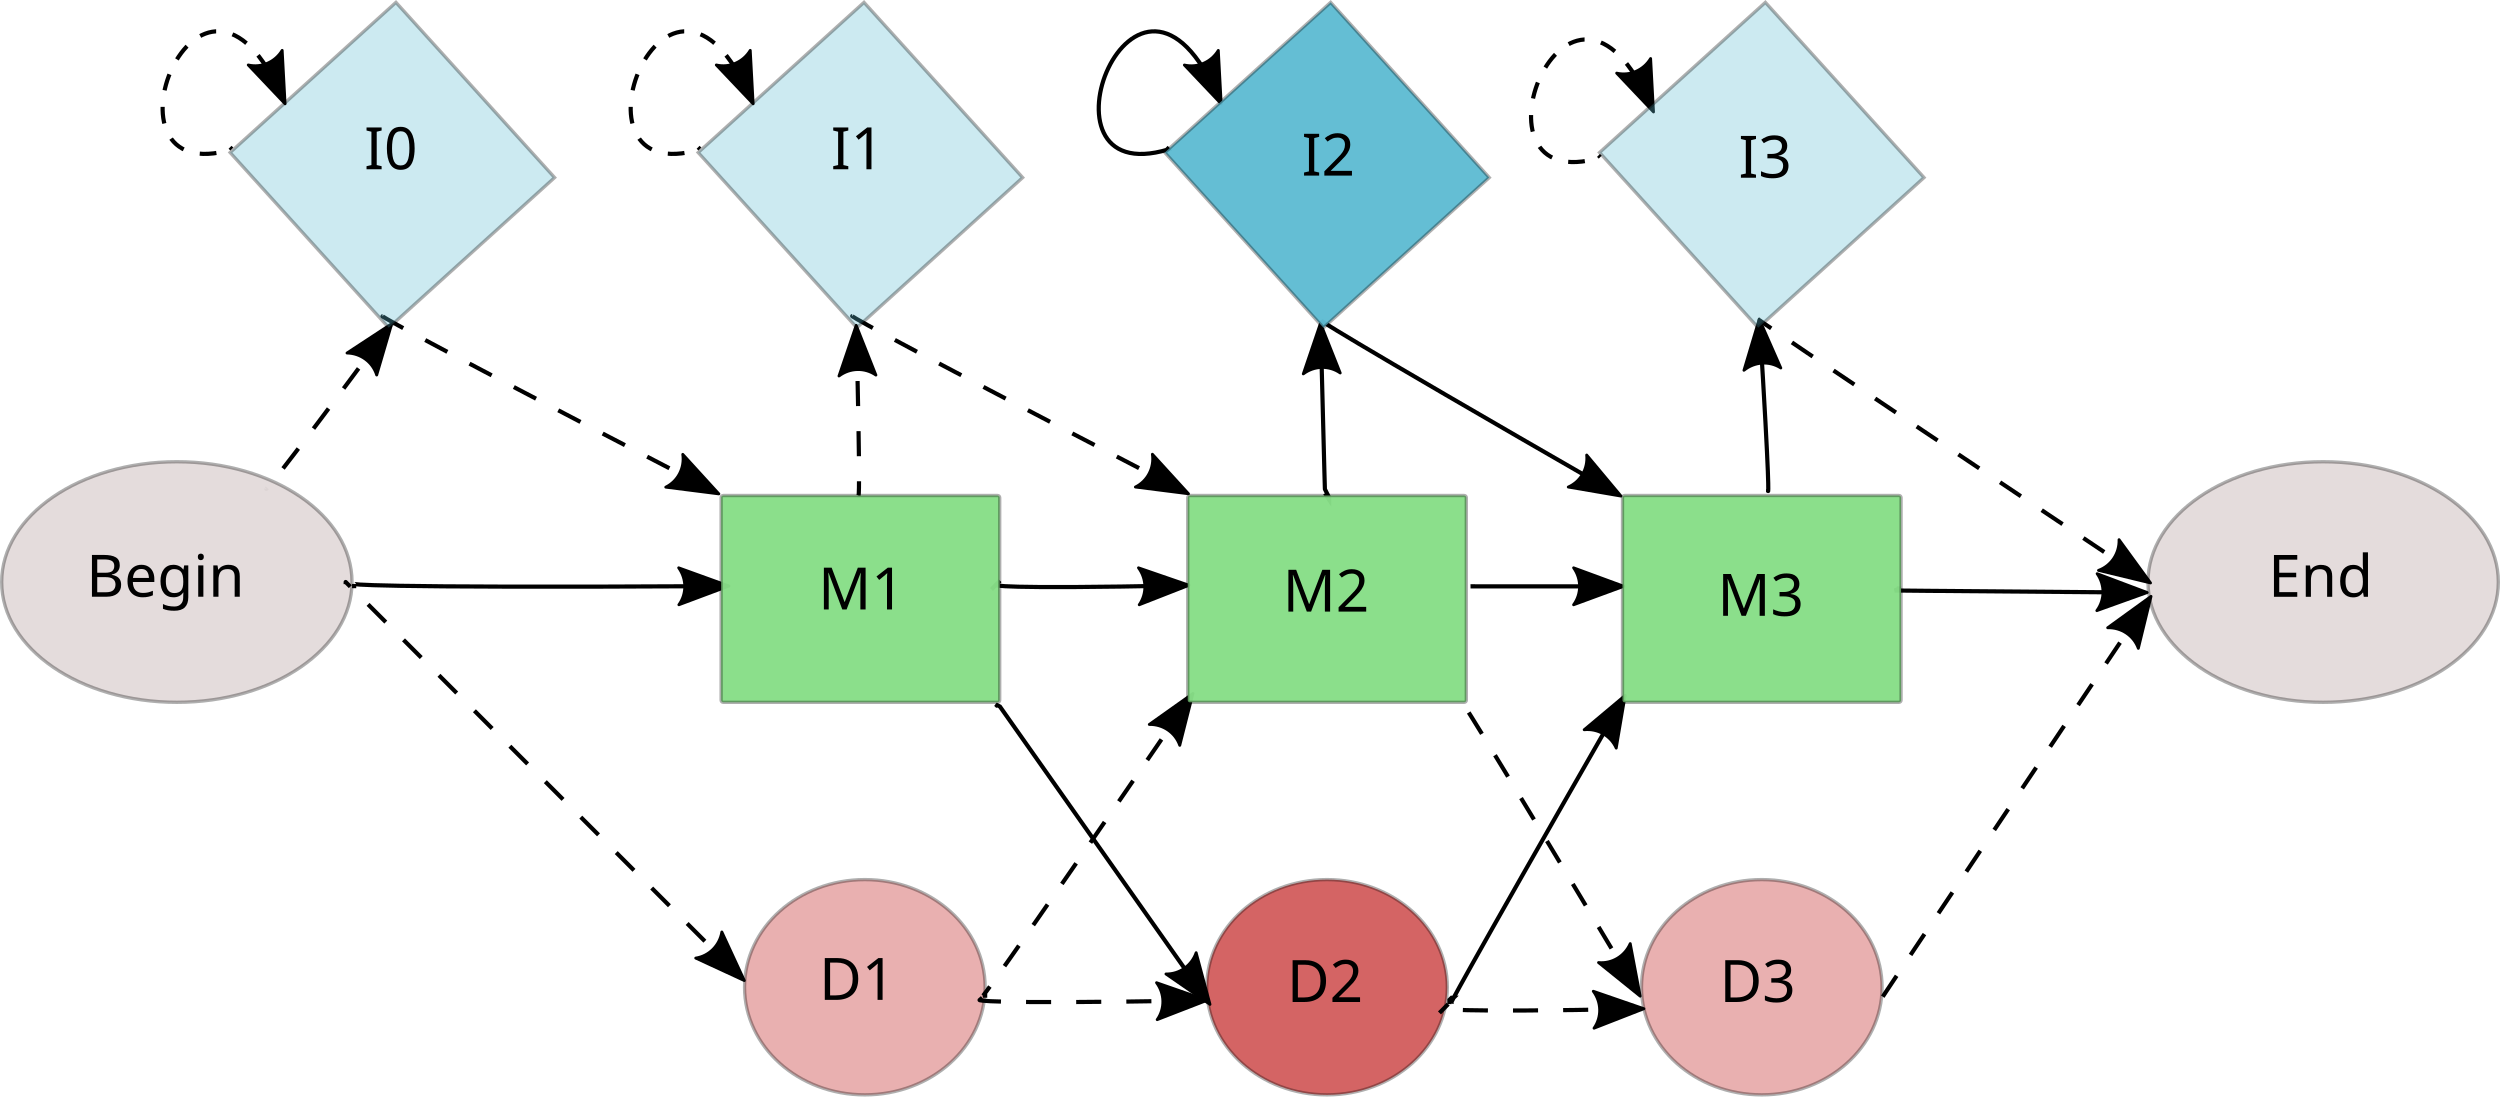
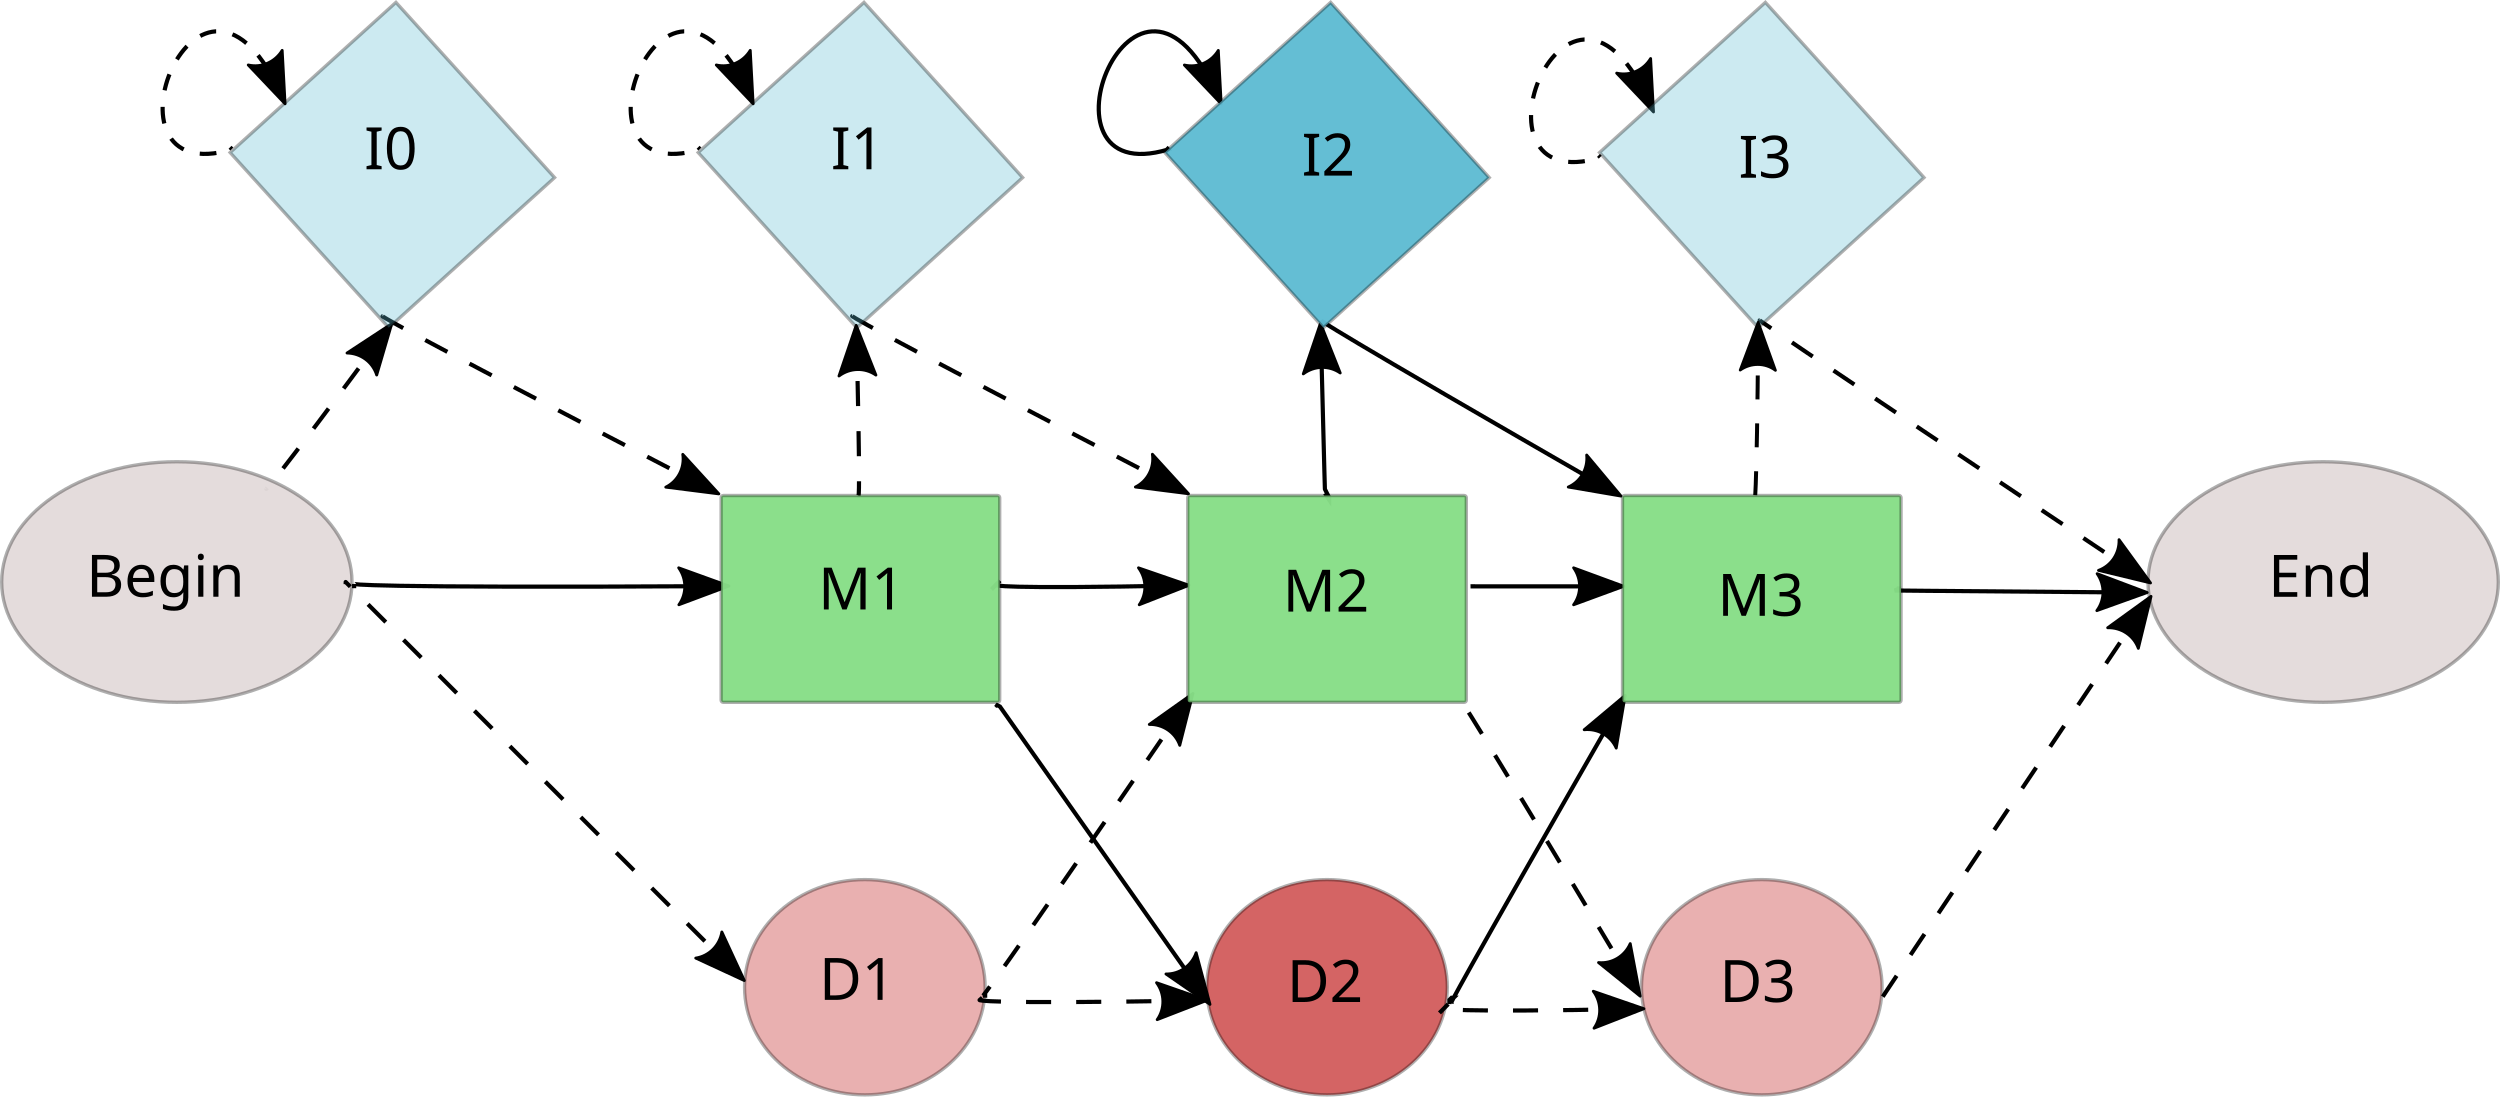
<svg xmlns="http://www.w3.org/2000/svg" width="168.855mm" height="74.062mm" viewBox="0 0 598.305 262.426" id="svg2" version="1.1">
  <defs id="defs4">
    <marker orient="auto" refY="0" refX="0" id="marker8651" style="overflow:visible">
      <path id="path8653" style="fill:#000000;fill-opacity:1;fill-rule:evenodd;stroke:#000000;stroke-width:0.625;stroke-linejoin:round;stroke-opacity:1" d="M 8.719,4.034 -2.207,0.016 8.719,-4.002 c -1.745,2.372 -1.735,5.617 -6e-7,8.035 z" transform="matrix(1.1,0,0,1.1,1.1,0)" />
    </marker>
    <marker style="overflow:visible" id="marker8477" refX="0" refY="0" orient="auto">
      <path transform="matrix(1.1,0,0,1.1,1.1,0)" d="M 8.719,4.034 -2.207,0.016 8.719,-4.002 c -1.745,2.372 -1.735,5.617 -6e-7,8.035 z" style="fill:#000000;fill-opacity:1;fill-rule:evenodd;stroke:#000000;stroke-width:0.625;stroke-linejoin:round;stroke-opacity:1" id="path8479" />
    </marker>
    <marker orient="auto" refY="0" refX="0" id="marker8309" style="overflow:visible">
      <path id="path8311" style="fill:#000000;fill-opacity:1;fill-rule:evenodd;stroke:#000000;stroke-width:0.625;stroke-linejoin:round;stroke-opacity:1" d="M 8.719,4.034 -2.207,0.016 8.719,-4.002 c -1.745,2.372 -1.735,5.617 -6e-7,8.035 z" transform="matrix(1.1,0,0,1.1,1.1,0)" />
    </marker>
    <marker style="overflow:visible" id="marker8145" refX="0" refY="0" orient="auto">
      <path transform="matrix(1.1,0,0,1.1,1.1,0)" d="M 8.719,4.034 -2.207,0.016 8.719,-4.002 c -1.745,2.372 -1.735,5.617 -6e-7,8.035 z" style="fill:#000000;fill-opacity:1;fill-rule:evenodd;stroke:#000000;stroke-width:0.625;stroke-linejoin:round;stroke-opacity:1" id="path8147" />
    </marker>
-     <marker orient="auto" refY="0" refX="0" id="marker7987" style="overflow:visible">
-       <path id="path7989" style="fill:#000000;fill-opacity:1;fill-rule:evenodd;stroke:#000000;stroke-width:0.625;stroke-linejoin:round;stroke-opacity:1" d="M 8.719,4.034 -2.207,0.016 8.719,-4.002 c -1.745,2.372 -1.735,5.617 -6e-7,8.035 z" transform="matrix(1.1,0,0,1.1,1.1,0)" />
-     </marker>
    <marker style="overflow:visible" id="marker7831" refX="0" refY="0" orient="auto">
      <path transform="matrix(1.1,0,0,1.1,1.1,0)" d="M 8.719,4.034 -2.207,0.016 8.719,-4.002 c -1.745,2.372 -1.735,5.617 -6e-7,8.035 z" style="fill:#000000;fill-opacity:1;fill-rule:evenodd;stroke:#000000;stroke-width:0.625;stroke-linejoin:round;stroke-opacity:1" id="path7833" />
    </marker>
    <marker orient="auto" refY="0" refX="0" id="marker7687" style="overflow:visible">
      <path id="path7689" style="fill:#000000;fill-opacity:1;fill-rule:evenodd;stroke:#000000;stroke-width:0.625;stroke-linejoin:round;stroke-opacity:1" d="M 8.719,4.034 -2.207,0.016 8.719,-4.002 c -1.745,2.372 -1.735,5.617 -6e-7,8.035 z" transform="matrix(1.1,0,0,1.1,1.1,0)" />
    </marker>
    <marker style="overflow:visible" id="marker7549" refX="0" refY="0" orient="auto">
      <path transform="matrix(1.1,0,0,1.1,1.1,0)" d="M 8.719,4.034 -2.207,0.016 8.719,-4.002 c -1.745,2.372 -1.735,5.617 -6e-7,8.035 z" style="fill:#000000;fill-opacity:1;fill-rule:evenodd;stroke:#000000;stroke-width:0.625;stroke-linejoin:round;stroke-opacity:1" id="path7551" />
    </marker>
    <marker orient="auto" refY="0" refX="0" id="marker7417" style="overflow:visible">
      <path id="path7419" style="fill:#000000;fill-opacity:1;fill-rule:evenodd;stroke:#000000;stroke-width:0.625;stroke-linejoin:round;stroke-opacity:1" d="M 8.719,4.034 -2.207,0.016 8.719,-4.002 c -1.745,2.372 -1.735,5.617 -6e-7,8.035 z" transform="matrix(1.1,0,0,1.1,1.1,0)" />
    </marker>
    <marker style="overflow:visible" id="marker7291" refX="0" refY="0" orient="auto">
      <path transform="matrix(1.1,0,0,1.1,1.1,0)" d="M 8.719,4.034 -2.207,0.016 8.719,-4.002 c -1.745,2.372 -1.735,5.617 -6e-7,8.035 z" style="fill:#000000;fill-opacity:1;fill-rule:evenodd;stroke:#000000;stroke-width:0.625;stroke-linejoin:round;stroke-opacity:1" id="path7293" />
    </marker>
    <marker orient="auto" refY="0" refX="0" id="marker7169" style="overflow:visible">
      <path id="path7171" style="fill:#000000;fill-opacity:1;fill-rule:evenodd;stroke:#000000;stroke-width:0.625;stroke-linejoin:round;stroke-opacity:1" d="M 8.719,4.034 -2.207,0.016 8.719,-4.002 c -1.745,2.372 -1.735,5.617 -6e-7,8.035 z" transform="matrix(1.1,0,0,1.1,1.1,0)" />
    </marker>
    <marker style="overflow:visible" id="marker7053" refX="0" refY="0" orient="auto">
      <path transform="matrix(1.1,0,0,1.1,1.1,0)" d="M 8.719,4.034 -2.207,0.016 8.719,-4.002 c -1.745,2.372 -1.735,5.617 -6e-7,8.035 z" style="fill:#000000;fill-opacity:1;fill-rule:evenodd;stroke:#000000;stroke-width:0.625;stroke-linejoin:round;stroke-opacity:1" id="path7055" />
    </marker>
    <marker orient="auto" refY="0" refX="0" id="marker6945" style="overflow:visible">
      <path id="path6947" style="fill:#000000;fill-opacity:1;fill-rule:evenodd;stroke:#000000;stroke-width:0.625;stroke-linejoin:round;stroke-opacity:1" d="M 8.719,4.034 -2.207,0.016 8.719,-4.002 c -1.745,2.372 -1.735,5.617 -6e-7,8.035 z" transform="matrix(1.1,0,0,1.1,1.1,0)" />
    </marker>
    <marker style="overflow:visible" id="marker6843" refX="0" refY="0" orient="auto">
      <path transform="matrix(1.1,0,0,1.1,1.1,0)" d="M 8.719,4.034 -2.207,0.016 8.719,-4.002 c -1.745,2.372 -1.735,5.617 -6e-7,8.035 z" style="fill:#000000;fill-opacity:1;fill-rule:evenodd;stroke:#000000;stroke-width:0.625;stroke-linejoin:round;stroke-opacity:1" id="path6845" />
    </marker>
    <marker orient="auto" refY="0" refX="0" id="marker6723" style="overflow:visible">
      <path id="path6725" style="fill:#000000;fill-opacity:1;fill-rule:evenodd;stroke:#000000;stroke-width:0.625;stroke-linejoin:round;stroke-opacity:1" d="M 8.719,4.034 -2.207,0.016 8.719,-4.002 c -1.745,2.372 -1.735,5.617 -6e-7,8.035 z" transform="matrix(1.1,0,0,1.1,1.1,0)" />
    </marker>
    <marker style="overflow:visible" id="marker6631" refX="0" refY="0" orient="auto">
      <path transform="matrix(1.1,0,0,1.1,1.1,0)" d="M 8.719,4.034 -2.207,0.016 8.719,-4.002 c -1.745,2.372 -1.735,5.617 -6e-7,8.035 z" style="fill:#000000;fill-opacity:1;fill-rule:evenodd;stroke:#000000;stroke-width:0.625;stroke-linejoin:round;stroke-opacity:1" id="path6633" />
    </marker>
    <marker orient="auto" refY="0" refX="0" id="Arrow2Lstart" style="overflow:visible">
      <path id="path4275" style="fill:#000000;fill-opacity:1;fill-rule:evenodd;stroke:#000000;stroke-width:0.625;stroke-linejoin:round;stroke-opacity:1" d="M 8.719,4.034 -2.207,0.016 8.719,-4.002 c -1.745,2.372 -1.735,5.617 -6e-7,8.035 z" transform="matrix(1.1,0,0,1.1,1.1,0)" />
    </marker>
    <marker orient="auto" refY="0" refX="0" id="Arrow2Lend" style="overflow:visible">
      <path id="path4278" style="fill:#000000;fill-opacity:1;fill-rule:evenodd;stroke:#000000;stroke-width:0.625;stroke-linejoin:round;stroke-opacity:1" d="M 8.719,4.034 -2.207,0.016 8.719,-4.002 c -1.745,2.372 -1.735,5.617 -6e-7,8.035 z" transform="matrix(-1.1,0,0,-1.1,-1.1,0)" />
    </marker>
    <marker orient="auto" refY="0" refX="0" id="marker5347" style="overflow:visible">
      <path id="path5349" d="M 0,0 5,-5 -12.5,0 5,5 Z" style="fill:#000000;fill-opacity:1;fill-rule:evenodd;stroke:#000000;stroke-width:1pt;stroke-opacity:1" transform="matrix(0.8,0,0,0.8,10,0)" />
    </marker>
    <marker orient="auto" refY="0" refX="0" id="marker5289" style="overflow:visible">
      <path id="path5291" d="M 0,0 5,-5 -12.5,0 5,5 Z" style="fill:#000000;fill-opacity:1;fill-rule:evenodd;stroke:#000000;stroke-width:1pt;stroke-opacity:1" transform="matrix(0.8,0,0,0.8,10,0)" />
    </marker>
    <marker orient="auto" refY="0" refX="0" id="marker5177" style="overflow:visible">
      <path id="path5179" d="M 0,0 5,-5 -12.5,0 5,5 Z" style="fill:#000000;fill-opacity:1;fill-rule:evenodd;stroke:#000000;stroke-width:1pt;stroke-opacity:1" transform="matrix(-0.8,0,0,-0.8,-10,0)" />
    </marker>
    <marker orient="auto" refY="0" refX="0" id="marker4669" style="overflow:visible">
      <path id="path4671" d="M 0,0 5,-5 -12.5,0 5,5 Z" style="fill:#000000;fill-opacity:1;fill-rule:evenodd;stroke:#000000;stroke-width:1pt;stroke-opacity:1" transform="matrix(-0.8,0,0,-0.8,-10,0)" />
    </marker>
    <marker orient="auto" refY="0" refX="0" id="marker4629" style="overflow:visible">
      <path id="path4631" d="M 0,0 5,-5 -12.5,0 5,5 Z" style="fill:#000000;fill-opacity:1;fill-rule:evenodd;stroke:#000000;stroke-width:1pt;stroke-opacity:1" transform="matrix(0.8,0,0,0.8,10,0)" />
    </marker>
    <marker orient="auto" refY="0" refX="0" id="marker4571" style="overflow:visible">
      <path id="path4573" d="M 0,0 5,-5 -12.5,0 5,5 Z" style="fill:#000000;fill-opacity:1;fill-rule:evenodd;stroke:#000000;stroke-width:1pt;stroke-opacity:1" transform="matrix(0.8,0,0,0.8,10,0)" />
    </marker>
    <marker orient="auto" refY="0" refX="0" id="Arrow1Lend" style="overflow:visible">
      <path id="path4260" d="M 0,0 5,-5 -12.5,0 5,5 Z" style="fill:#000000;fill-opacity:1;fill-rule:evenodd;stroke:#000000;stroke-width:1pt;stroke-opacity:1" transform="matrix(-0.8,0,0,-0.8,-10,0)" />
    </marker>
    <marker orient="auto" refY="0" refX="0" id="Arrow1Lstart" style="overflow:visible">
      <path id="path4257" d="M 0,0 5,-5 -12.5,0 5,5 Z" style="fill:#000000;fill-opacity:1;fill-rule:evenodd;stroke:#000000;stroke-width:1pt;stroke-opacity:1" transform="matrix(0.8,0,0,0.8,10,0)" />
    </marker>
    <marker orient="auto" refY="0" refX="0" id="marker8651-8" style="overflow:visible">
      <path id="path8653-3" style="fill:#000000;fill-opacity:1;fill-rule:evenodd;stroke:#000000;stroke-width:0.625;stroke-linejoin:round;stroke-opacity:1" d="M 8.719,4.034 -2.207,0.016 8.719,-4.002 c -1.745,2.372 -1.735,5.617 -6e-7,8.035 z" transform="matrix(1.1,0,0,1.1,1.1,0)" />
    </marker>
    <marker orient="auto" refY="0" refX="0" id="marker8651-5" style="overflow:visible">
      <path id="path8653-2" style="fill:#000000;fill-opacity:1;fill-rule:evenodd;stroke:#000000;stroke-width:0.625;stroke-linejoin:round;stroke-opacity:1" d="M 8.719,4.034 -2.207,0.016 8.719,-4.002 c -1.745,2.372 -1.735,5.617 -6e-7,8.035 z" transform="matrix(1.1,0,0,1.1,1.1,0)" />
    </marker>
    <marker orient="auto" refY="0" refX="0" id="marker8651-9" style="overflow:visible">
      <path id="path8653-6" style="fill:#000000;fill-opacity:1;fill-rule:evenodd;stroke:#000000;stroke-width:0.625;stroke-linejoin:round;stroke-opacity:1" d="M 8.719,4.034 -2.207,0.016 8.719,-4.002 c -1.745,2.372 -1.735,5.617 -6e-7,8.035 z" transform="matrix(1.1,0,0,1.1,1.1,0)" />
    </marker>
    <marker style="overflow:visible" id="marker8477-4" refX="0" refY="0" orient="auto">
      <path transform="matrix(1.1,0,0,1.1,1.1,0)" d="M 8.719,4.034 -2.207,0.016 8.719,-4.002 c -1.745,2.372 -1.735,5.617 -6e-7,8.035 z" style="fill:#000000;fill-opacity:1;fill-rule:evenodd;stroke:#000000;stroke-width:0.625;stroke-linejoin:round;stroke-opacity:1" id="path8479-0" />
    </marker>
    <marker orient="auto" refY="0" refX="0" id="marker7687-6" style="overflow:visible">
      <path id="path7689-0" style="fill:#000000;fill-opacity:1;fill-rule:evenodd;stroke:#000000;stroke-width:0.625;stroke-linejoin:round;stroke-opacity:1" d="M 8.719,4.034 -2.207,0.016 8.719,-4.002 c -1.745,2.372 -1.735,5.617 -6e-7,8.035 z" transform="matrix(1.1,0,0,1.1,1.1,0)" />
    </marker>
    <marker style="overflow:visible" id="marker6631-6" refX="0" refY="0" orient="auto">
      <path transform="matrix(1.1,0,0,1.1,1.1,0)" d="M 8.719,4.034 -2.207,0.016 8.719,-4.002 c -1.745,2.372 -1.735,5.617 -6e-7,8.035 z" style="fill:#000000;fill-opacity:1;fill-rule:evenodd;stroke:#000000;stroke-width:0.625;stroke-linejoin:round;stroke-opacity:1" id="path6633-4" />
    </marker>
    <marker style="overflow:visible" id="marker6631-6-2" refX="0" refY="0" orient="auto">
      <path transform="matrix(1.1,0,0,1.1,1.1,0)" d="M 8.719,4.034 -2.207,0.016 8.719,-4.002 c -1.745,2.372 -1.735,5.617 -6e-7,8.035 z" style="fill:#000000;fill-opacity:1;fill-rule:evenodd;stroke:#000000;stroke-width:0.625;stroke-linejoin:round;stroke-opacity:1" id="path6633-4-8" />
+     </marker>
+     <marker orient="auto" refY="0" refX="0" id="marker7687-6-3" style="overflow:visible">
+       <path id="path7689-0-6" style="fill:#000000;fill-opacity:1;fill-rule:evenodd;stroke:#000000;stroke-width:0.625;stroke-linejoin:round;stroke-opacity:1" d="M 8.719,4.034 -2.207,0.016 8.719,-4.002 c -1.745,2.372 -1.735,5.617 -6e-7,8.035 z" transform="matrix(1.1,0,0,1.1,1.1,0)" />
    </marker>
  </defs>
  <g id="layer1" transform="translate(-53.13809,-124.6462)">
    <text xml:space="preserve" style="font-style:normal;font-weight:normal;line-height:0%;font-family:sans-serif;letter-spacing:0px;word-spacing:0px;fill:#000000;fill-opacity:1;stroke:none;stroke-width:1px;stroke-linecap:butt;stroke-linejoin:miter;stroke-opacity:1" x="247.487" y="160.398" id="text3437">
      <tspan id="tspan3439" x="247.487" y="160.398" style="font-size:14px;line-height:1.25;font-family:sans-serif"> </tspan>
    </text>
    <text xml:space="preserve" style="font-style:normal;font-weight:normal;line-height:0%;font-family:sans-serif;letter-spacing:0px;word-spacing:0px;fill:#000000;fill-opacity:1;stroke:none;stroke-width:1px;stroke-linecap:butt;stroke-linejoin:miter;stroke-opacity:1" x="255.569" y="164.438" id="text4241">
      <tspan id="tspan4243" x="255.569" y="164.438" style="font-size:14px;line-height:1.25;font-family:sans-serif"> </tspan>
    </text>
    <g id="g4231" transform="translate(2.474477,3.242372)" />
    <g id="g9502">
      <path id="path7679-6" d="m 146.116,203.186 c -29.472,39.769 -29.248,38.447 -29.248,38.447" style="fill:none;fill-rule:evenodd;stroke:#000000;stroke-width:1;stroke-linecap:butt;stroke-linejoin:miter;stroke-miterlimit:4;stroke-dasharray:6, 6;stroke-dashoffset:0;stroke-opacity:1;marker-start:url(#marker7687-6)" />
      <path id="path8469" d="M 333.906,238.977 C 253.094,197.056 254.609,197.056 254.609,197.056" style="fill:none;fill-rule:evenodd;stroke:#000000;stroke-width:1;stroke-linecap:butt;stroke-linejoin:miter;stroke-miterlimit:4;stroke-dasharray:6, 6;stroke-dashoffset:0;stroke-opacity:1;marker-start:url(#marker8477)" transform="translate(2.474477,3.242372)" />
      <rect style="fill:#5fbcd3;fill-opacity:0.32;stroke:#000000;stroke-width:0.8;stroke-miterlimit:4;stroke-dasharray:none;stroke-dashoffset:0;stroke-opacity:0.314" id="rect3382" width="56.569" height="53.538" x="267.269" y="-108.624" ry="0" transform="rotate(47.83998)" />
      <path id="path8643" d="m 232.84,148.276 c -19.885,-46.195 -46.637,22.505 -12.122,12.122 l -0.505,-0.505" style="fill:none;fill-rule:evenodd;stroke:#000000;stroke-width:1;stroke-linecap:butt;stroke-linejoin:miter;stroke-miterlimit:4;stroke-dasharray:4, 4;stroke-dashoffset:0;stroke-opacity:1;marker-start:url(#marker8651)" />
      <ellipse style="fill:#d35f5f;fill-opacity:0.494;stroke:#000000;stroke-width:0.8;stroke-miterlimit:4;stroke-dasharray:none;stroke-dashoffset:0;stroke-opacity:0.314" id="path3414" cx="260.114" cy="360.913" rx="28.789" ry="25.759" />
      <g transform="translate(1.7832428e-5,-2.525391)" id="g4221">
        <ellipse style="opacity:1;fill:#d35f5f;fill-opacity:0.967;stroke:#000000;stroke-width:0.8;stroke-miterlimit:4;stroke-dasharray:none;stroke-dashoffset:0;stroke-opacity:0.314" id="path3414-5" cx="370.726" cy="363.438" rx="28.789" ry="25.759" />
        <text xml:space="preserve" style="font-style:normal;font-weight:normal;line-height:0%;font-family:sans-serif;letter-spacing:0px;word-spacing:0px;fill:#000000;fill-opacity:1;stroke:none;stroke-width:1px;stroke-linecap:butt;stroke-linejoin:miter;stroke-opacity:1" x="361.13" y="366.974" id="text4186">
          <tspan id="tspan4188" x="361.13" y="366.974" style="font-size:14px;line-height:1.25;font-family:sans-serif">D2</tspan>
        </text>
      </g>
      <ellipse style="fill:#d35f5f;fill-opacity:0.494;stroke:#000000;stroke-width:0.8;stroke-miterlimit:4;stroke-dasharray:none;stroke-dashoffset:0;stroke-opacity:0.314" id="path3414-6" cx="474.772" cy="360.913" rx="28.789" ry="25.759" />
      <text xml:space="preserve" style="font-style:normal;font-weight:normal;line-height:0%;font-family:sans-serif;letter-spacing:0px;word-spacing:0px;fill:#000000;fill-opacity:1;stroke:none;stroke-width:1px;stroke-linecap:butt;stroke-linejoin:miter;stroke-opacity:1" x="464.67" y="364.448" id="text4190">
        <tspan id="tspan4192" x="464.67" y="364.448" style="font-size:14px;line-height:1.25;font-family:sans-serif">D3</tspan>
      </text>
      <g transform="translate(0,19.1929)" id="g4197">
        <g id="g4194">
          <ellipse ry="28.789" rx="41.921" cy="244.745" cx="95.459" id="path3340" style="opacity:1;fill:#e3dbdb;fill-opacity:0.967;stroke:#000000;stroke-width:0.8;stroke-miterlimit:4;stroke-dasharray:none;stroke-dashoffset:0;stroke-opacity:0.314" />
        </g>
        <text xml:space="preserve" style="font-style:normal;font-weight:normal;line-height:0%;font-family:sans-serif;letter-spacing:0px;word-spacing:0px;fill:#000000;fill-opacity:1;stroke:none;stroke-width:1px;stroke-linecap:butt;stroke-linejoin:miter;stroke-opacity:1" x="73.782" y="248.261" id="text4150">
          <tspan id="tspan4152" x="73.782" y="248.261" style="font-size:14px;line-height:1.25;font-family:sans-serif">Begin</tspan>
        </text>
      </g>
      <g transform="translate(0,12.12182)" id="g4246">
        <ellipse style="opacity:1;fill:#e3dbdb;fill-opacity:0.967;stroke:#000000;stroke-width:0.8;stroke-miterlimit:4;stroke-dasharray:none;stroke-dashoffset:0;stroke-opacity:0.314" id="path3340-3" cx="609.122" cy="251.816" rx="41.921" ry="28.789" />
        <text xml:space="preserve" style="font-style:normal;font-weight:normal;line-height:0%;font-family:sans-serif;letter-spacing:0px;word-spacing:0px;fill:#000000;fill-opacity:1;stroke:none;stroke-width:1px;stroke-linecap:butt;stroke-linejoin:miter;stroke-opacity:1" x="595.99" y="255.352" id="text4154">
          <tspan id="tspan4156" x="595.99" y="255.352" style="font-size:14px;line-height:1.25;font-family:sans-serif">End</tspan>
        </text>
      </g>
      <text xml:space="preserve" style="font-style:normal;font-weight:normal;line-height:0%;font-family:sans-serif;letter-spacing:0px;word-spacing:0px;fill:#000000;fill-opacity:1;stroke:none;stroke-width:1px;stroke-linecap:butt;stroke-linejoin:miter;stroke-opacity:1" x="249.508" y="161.913" id="text4158" transform="translate(2.474477,3.242372)">
        <tspan id="tspan4160" x="249.508" y="161.913" style="font-size:14px;line-height:1.25;font-family:sans-serif">I1</tspan>
      </text>
      <path id="path6609" d="m 223.8,261.676 c -88.388,0.494 -88.388,-0.517 -88.388,-0.517 v 1.01 0" style="fill:none;fill-rule:evenodd;stroke:#000000;stroke-width:1px;stroke-linecap:butt;stroke-linejoin:miter;stroke-opacity:1;marker-start:url(#Arrow2Lstart)" transform="translate(2.474477,3.242372)" />
      <path id="path6623" d="m 333.906,261.516 c -45.457,0.936 -44.952,-0.095 -44.952,-0.095 l 1.01,-1.053 -2.02,2.107 v 0 0" style="fill:none;fill-rule:evenodd;stroke:#000000;stroke-width:1px;stroke-linecap:butt;stroke-linejoin:miter;stroke-opacity:1;marker-start:url(#marker6631)" transform="translate(2.474477,3.242372)" />
      <path id="path6623-6" d="m 340.691,364.082 c -53.716,0.936 -53.119,-0.095 -53.119,-0.095 l 1.194,-1.053 -2.387,2.107 v 0 0" style="fill:none;fill-rule:evenodd;stroke:#000000;stroke-width:1;stroke-linecap:butt;stroke-linejoin:miter;stroke-miterlimit:4;stroke-dasharray:6, 6;stroke-dashoffset:0;stroke-opacity:1;marker-start:url(#marker6631-6)" />
      <path id="path6623-6-9" d="m 445.228,366.102 c -47.072,0.936 -46.549,-0.095 -46.549,-0.095 l 1.046,-1.053 -2.092,2.107 v 0 0" style="fill:none;fill-rule:evenodd;stroke:#000000;stroke-width:1;stroke-linecap:butt;stroke-linejoin:miter;stroke-miterlimit:4;stroke-dasharray:6, 6;stroke-dashoffset:0;stroke-opacity:1;marker-start:url(#marker6631-6-2)" />
      <path id="path6715" d="m 437.952,261.736 c -35.355,-8.2e-4 -35.355,-8.2e-4 -35.355,-8.2e-4 l 1.01,-0.029 -0.505,0.014 v -0.505" style="fill:none;fill-rule:evenodd;stroke:#000000;stroke-width:1px;stroke-linecap:butt;stroke-linejoin:miter;stroke-opacity:1;marker-start:url(#marker6723)" transform="translate(2.474477,3.242372)" />
      <path id="path6835" d="m 563.211,263.221 c -57.579,-0.445 -59.094,-0.497 -59.094,-0.497 l 1.01,-0.471 v -0.505" style="fill:none;fill-rule:evenodd;stroke:#000000;stroke-width:1px;stroke-linecap:butt;stroke-linejoin:miter;stroke-opacity:1;marker-start:url(#marker6843)" transform="translate(2.474477,3.242372)" />
      <path id="path6937" d="m 227.84,355.145 c -95.459,-95.459 -94.449,-94.449 -94.449,-94.449 v 0.505 0" style="fill:none;fill-rule:evenodd;stroke:#000000;stroke-width:1;stroke-linecap:butt;stroke-linejoin:miter;stroke-miterlimit:4;stroke-dasharray:6, 6;stroke-dashoffset:0;stroke-opacity:1;marker-start:url(#marker6945)" transform="translate(2.474477,3.242372)" />
      <path id="path7045" d="m 335.422,288.475 c -48.487,70.711 -49.497,71.216 -49.497,71.216 h 0.505 v -0.505" style="fill:none;fill-rule:evenodd;stroke:#000000;stroke-width:1;stroke-linecap:butt;stroke-linejoin:miter;stroke-miterlimit:4;stroke-dasharray:6, 6;stroke-dashoffset:0;stroke-opacity:1;marker-start:url(#marker7053)" transform="translate(2.474477,3.242372)" />
      <path id="path7161" d="m 339.462,360.701 c -49.497,-70.206 -49.497,-70.206 -49.497,-70.206 l -1.01,-0.505 0.505,0.505" style="fill:none;fill-rule:evenodd;stroke:#000000;stroke-width:1px;stroke-linecap:butt;stroke-linejoin:miter;stroke-opacity:1;marker-start:url(#marker7169)" transform="translate(2.474477,3.242372)" />
      <path id="path7283" d="m 438.962,288.98 c -41.416,72.226 -40.911,72.226 -40.911,72.226 v -0.505 l 0.505,-0.505 h -0.505 l -0.505,0.505 v 1.01" style="fill:none;fill-rule:evenodd;stroke:#000000;stroke-width:1px;stroke-linecap:butt;stroke-linejoin:miter;stroke-opacity:1;marker-start:url(#marker7291)" transform="translate(2.474477,3.242372)" />
      <path id="path7409" d="M 442.498,358.681 C 401.081,289.485 400.576,289.485 400.576,289.485" style="fill:none;fill-rule:evenodd;stroke:#000000;stroke-width:1;stroke-linecap:butt;stroke-linejoin:miter;stroke-miterlimit:4;stroke-dasharray:6, 6;stroke-dashoffset:0;stroke-opacity:1;marker-start:url(#marker7417)" transform="translate(2.474477,3.242372)" />
      <path id="path7541" d="m 564.726,265.241 c -64.145,95.459 -63.64,94.954 -63.64,94.954 v 0" style="fill:none;fill-rule:evenodd;stroke:#000000;stroke-width:1;stroke-linecap:butt;stroke-linejoin:miter;stroke-miterlimit:4;stroke-dasharray:6, 6;stroke-dashoffset:0;stroke-opacity:1;marker-start:url(#marker7549)" transform="translate(2.474477,3.242372)" />
      <path id="path7679" d="m 255.619,200.592 c 1.01,40.406 0.505,39.396 0.505,39.396" style="fill:none;fill-rule:evenodd;stroke:#000000;stroke-width:1;stroke-linecap:butt;stroke-linejoin:miter;stroke-miterlimit:4;stroke-dasharray:6, 6;stroke-dashoffset:0;stroke-opacity:1;marker-start:url(#marker7687)" transform="translate(2.474477,3.242372)" />
      <path id="path7823" d="m 366.736,200.087 c 1.01,39.901 1.01,38.386 1.01,38.386 l 1.01,2.02 v 0.505 l -1.01,-1.515" style="fill:none;fill-rule:evenodd;stroke:#000000;stroke-width:1px;stroke-linecap:butt;stroke-linejoin:miter;stroke-opacity:1;marker-start:url(#marker7831)" transform="translate(2.474477,3.242372)" />
-       <path id="path7979" d="m 471.792,199.076 c 2.525,40.406 2.02,39.901 2.02,39.901 v -0.505" style="fill:none;fill-rule:evenodd;stroke:#000000;stroke-width:1px;stroke-linecap:butt;stroke-linejoin:miter;stroke-opacity:1;marker-start:url(#marker7987)" transform="translate(2.474477,3.242372)" />
      <path id="path8135" d="M 576.848,215.744 Z" style="fill:none;fill-rule:evenodd;stroke:#000000;stroke-width:1px;stroke-linecap:butt;stroke-linejoin:miter;stroke-opacity:1" transform="translate(2.474477,3.242372)" />
      <path id="path8137" d="M 564.221,260.191 C 471.287,198.066 471.792,198.066 471.792,198.066" style="fill:none;fill-rule:evenodd;stroke:#000000;stroke-width:1;stroke-linecap:butt;stroke-linejoin:miter;stroke-miterlimit:4;stroke-dasharray:6, 6;stroke-dashoffset:0;stroke-opacity:1;marker-start:url(#marker8145)" transform="translate(2.474477,3.242372)" />
      <path id="path8301" d="M 437.447,239.483 C 367.241,199.076 366.736,198.066 366.736,198.066" style="fill:none;fill-rule:evenodd;stroke:#000000;stroke-width:1px;stroke-linecap:butt;stroke-linejoin:miter;stroke-opacity:1;marker-start:url(#marker8309)" transform="translate(2.474477,3.242372)" />
      <path id="path8469-6" d="M 223.988,242.248 C 143.176,200.327 144.691,200.327 144.691,200.327" style="fill:none;fill-rule:evenodd;stroke:#000000;stroke-width:1;stroke-linecap:butt;stroke-linejoin:miter;stroke-miterlimit:4;stroke-dasharray:6, 6;stroke-dashoffset:0;stroke-opacity:1;marker-start:url(#marker8477-4)" />
      <rect style="fill:#5fbcd3;fill-opacity:0.32;stroke:#000000;stroke-width:0.8;stroke-miterlimit:4;stroke-dasharray:none;stroke-dashoffset:0;stroke-opacity:0.314" id="rect3382-2" width="56.569" height="53.538" x="192.082" y="-25.587" ry="0" transform="rotate(47.83998)" />
      <path id="path8643-1" d="m 120.821,148.276 c -19.885,-46.195 -46.637,22.505 -12.122,12.122 l -0.505,-0.505" style="fill:none;fill-rule:evenodd;stroke:#000000;stroke-width:1;stroke-linecap:butt;stroke-linejoin:miter;stroke-miterlimit:4;stroke-dasharray:4, 4;stroke-dashoffset:0;stroke-opacity:1;marker-start:url(#marker8651-9)" />
      <path id="path8643-2" d="m 445.844,146.986 c -19.885,-46.195 -46.637,22.505 -12.122,12.122 l -0.505,-0.505" style="fill:none;fill-rule:evenodd;stroke:#000000;stroke-width:1;stroke-linecap:butt;stroke-linejoin:miter;stroke-miterlimit:4;stroke-dasharray:4, 4;stroke-dashoffset:0;stroke-opacity:1;marker-start:url(#marker8651-5)" transform="translate(2.474477,3.242372)" />
      <g id="g1180">
        <path id="path8643-8" d="m 342.384,145.047 c -19.885,-46.195 -46.637,22.505 -12.122,12.122 l -0.505,-0.505" style="fill:none;fill-rule:evenodd;stroke:#000000;stroke-width:1px;stroke-linecap:butt;stroke-linejoin:miter;stroke-opacity:1;marker-start:url(#marker8651-8)" transform="translate(2.474477,3.242372)" />
        <g transform="translate(0,4.757628)" id="g4236">
          <rect style="opacity:1;fill:#5fbcd3;fill-opacity:0.967;stroke:#000000;stroke-width:0.8;stroke-miterlimit:4;stroke-dasharray:none;stroke-dashoffset:0;stroke-opacity:0.314" id="rect3382-5" width="56.569" height="53.538" x="338.698" y="-194.597" ry="0" transform="rotate(47.83998)" />
          <text xml:space="preserve" style="font-style:normal;font-weight:normal;line-height:0%;font-family:sans-serif;letter-spacing:0px;word-spacing:0px;fill:#000000;fill-opacity:1;stroke:none;stroke-width:1px;stroke-linecap:butt;stroke-linejoin:miter;stroke-opacity:1" x="364.665" y="161.913" id="text4162">
            <tspan id="tspan4164" x="364.665" y="161.913" style="font-size:14px;line-height:1.25;font-family:sans-serif">I2</tspan>
          </text>
        </g>
      </g>
      <rect style="fill:#5fbcd3;fill-opacity:0.32;stroke:#000000;stroke-width:0.8;stroke-miterlimit:4;stroke-dasharray:none;stroke-dashoffset:0;stroke-opacity:0.314" id="rect3382-3" width="56.569" height="53.538" x="412.06" y="-268.53" ry="0" transform="rotate(47.83998)" />
      <text xml:space="preserve" style="font-style:normal;font-weight:normal;line-height:0%;font-family:sans-serif;letter-spacing:0px;word-spacing:0px;fill:#000000;fill-opacity:1;stroke:none;stroke-width:1px;stroke-linecap:butt;stroke-linejoin:miter;stroke-opacity:1" x="469.216" y="167.176" id="text4166">
        <tspan id="tspan4168" x="469.216" y="167.176" style="font-size:14px;line-height:1.25;font-family:sans-serif">I3</tspan>
      </text>
      <text id="text4182" y="363.943" x="249.172" style="font-style:normal;font-weight:normal;line-height:0%;font-family:sans-serif;letter-spacing:0px;word-spacing:0px;fill:#000000;fill-opacity:1;stroke:none;stroke-width:1px;stroke-linecap:butt;stroke-linejoin:miter;stroke-opacity:1" xml:space="preserve">
        <tspan y="363.943" x="249.172" id="tspan4184" style="font-size:14px;line-height:1.25;font-family:sans-serif">D1</tspan>
      </text>
      <g transform="translate(2.474476,16.16245)" id="g4203">
        <rect style="opacity:1;fill:#87de87;fill-opacity:0.967;stroke:#000000;stroke-width:0.8;stroke-miterlimit:4;stroke-dasharray:none;stroke-dashoffset:0;stroke-opacity:0.314" id="rect3357" width="66.67" height="49.497" x="223.244" y="227.068" ry="0.505" />
        <text xml:space="preserve" style="font-style:normal;font-weight:normal;line-height:0%;font-family:sans-serif;letter-spacing:0px;word-spacing:0px;fill:#000000;fill-opacity:1;stroke:none;stroke-width:1px;stroke-linecap:butt;stroke-linejoin:miter;stroke-opacity:1" x="246.477" y="254.342" id="text4170">
          <tspan id="tspan4172" x="246.477" y="254.342" style="font-size:14px;line-height:1.25;font-family:sans-serif">M1</tspan>
        </text>
      </g>
      <g transform="translate(4.040633,15.65736)" id="g4208">
        <rect style="opacity:1;fill:#87de87;fill-opacity:0.967;stroke:#000000;stroke-width:0.8;stroke-miterlimit:4;stroke-dasharray:none;stroke-dashoffset:0;stroke-opacity:0.314" id="rect3357-6" width="66.67" height="49.497" x="333.35" y="227.573" ry="0.505" />
        <text xml:space="preserve" style="font-style:normal;font-weight:normal;line-height:0%;font-family:sans-serif;letter-spacing:0px;word-spacing:0px;fill:#000000;fill-opacity:1;stroke:none;stroke-width:1px;stroke-linecap:butt;stroke-linejoin:miter;stroke-opacity:1" x="356.079" y="255.352" id="text4174">
          <tspan id="tspan4176" x="356.079" y="255.352" style="font-size:14px;line-height:1.25;font-family:sans-serif">M2</tspan>
        </text>
      </g>
      <g transform="translate(9.091346,16.66752)" id="g4213">
        <rect style="opacity:1;fill:#87de87;fill-opacity:0.967;stroke:#000000;stroke-width:0.8;stroke-miterlimit:4;stroke-dasharray:none;stroke-dashoffset:0;stroke-opacity:0.314" id="rect3357-7" width="66.67" height="49.497" x="432.345" y="226.562" ry="0.505" />
        <text xml:space="preserve" style="font-style:normal;font-weight:normal;line-height:0%;font-family:sans-serif;letter-spacing:0px;word-spacing:0px;fill:#000000;fill-opacity:1;stroke:none;stroke-width:1px;stroke-linecap:butt;stroke-linejoin:miter;stroke-opacity:1" x="455.074" y="255.352" id="text4178">
          <tspan id="tspan4180" x="455.074" y="255.352" style="font-size:14px;line-height:1.25;font-family:sans-serif">M3</tspan>
        </text>
      </g>
      <text xml:space="preserve" style="font-style:normal;font-weight:normal;line-height:0%;font-family:sans-serif;letter-spacing:0px;word-spacing:0px;fill:#000000;fill-opacity:1;stroke:none;stroke-width:1px;stroke-linecap:butt;stroke-linejoin:miter;stroke-opacity:1" x="140.294" y="165.155" id="text4158-5">
        <tspan id="tspan4160-6" x="140.294" y="165.155" style="font-size:14px;line-height:1.25;font-family:sans-serif">I0</tspan>
      </text>
+       <path id="path7679-6-7" d="m 473.916,203.044 c -0.319,43.495 -0.942,42.441 -0.942,42.441" style="fill:none;fill-rule:evenodd;stroke:#000000;stroke-width:0.955;stroke-linecap:butt;stroke-linejoin:miter;stroke-miterlimit:4;stroke-dasharray:5.731, 5.731;stroke-dashoffset:0;stroke-opacity:1;marker-start:url(#marker7687-6-3)" />
    </g>
  </g>
</svg>
